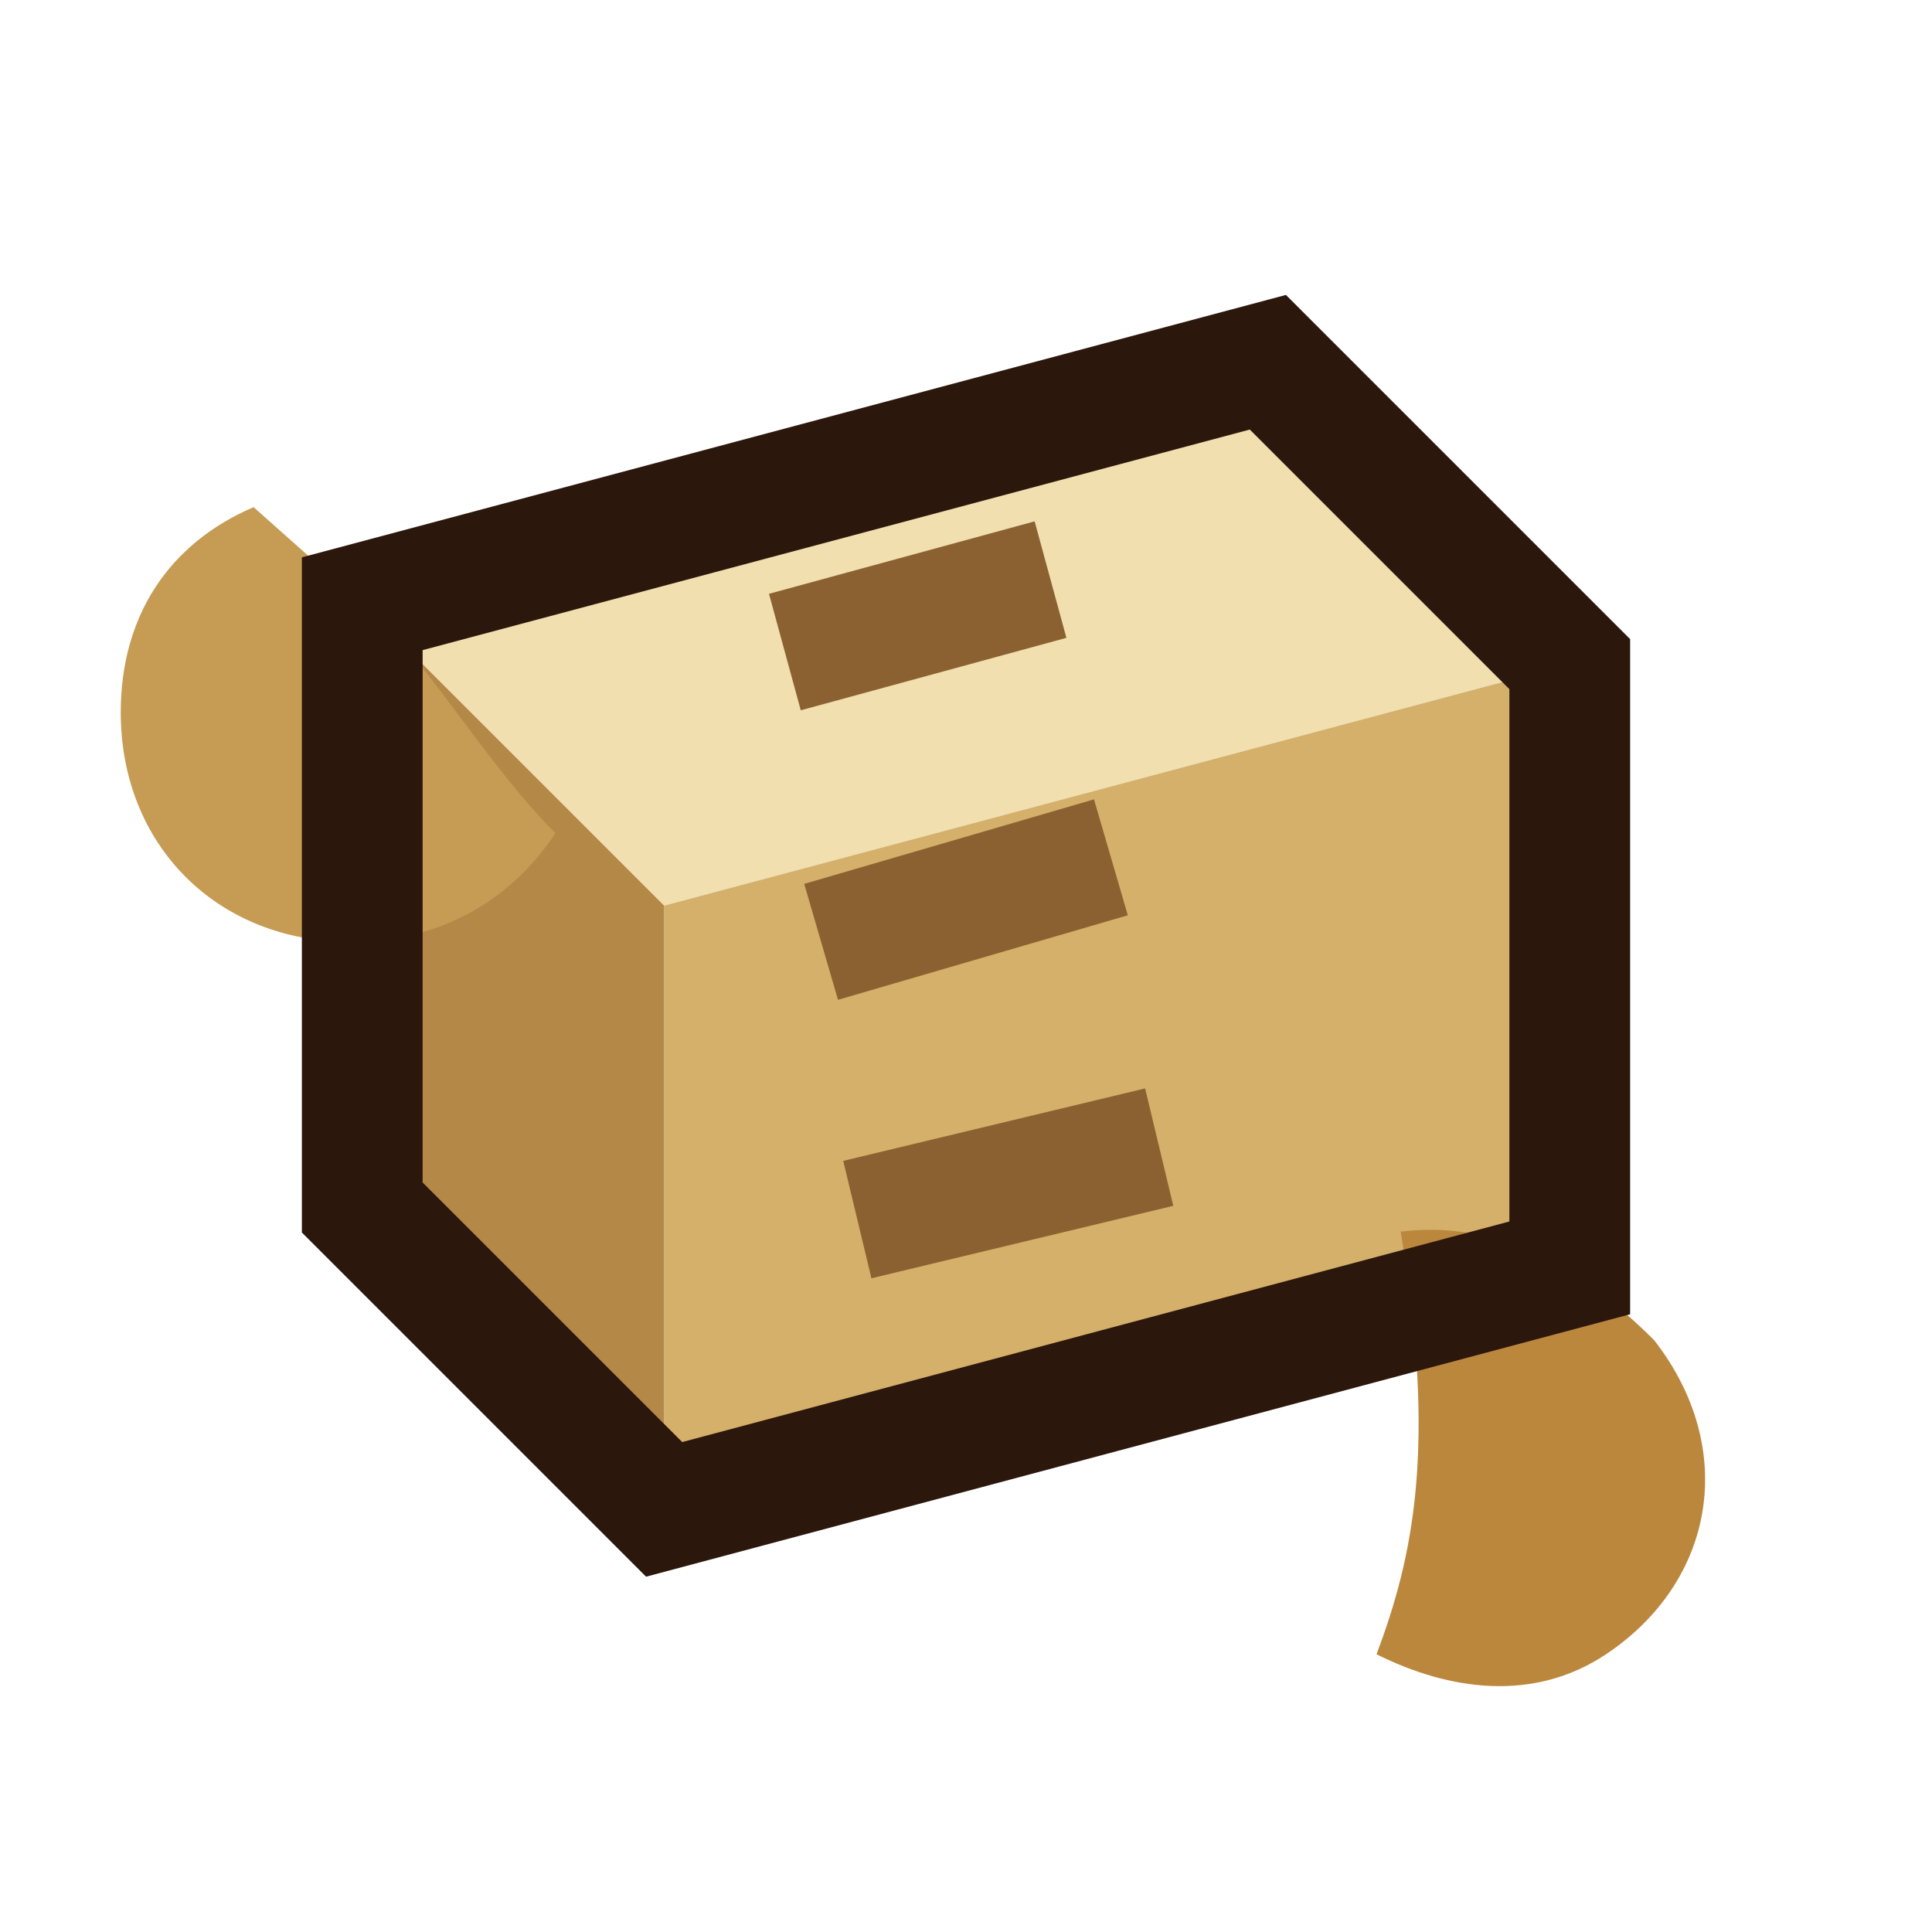
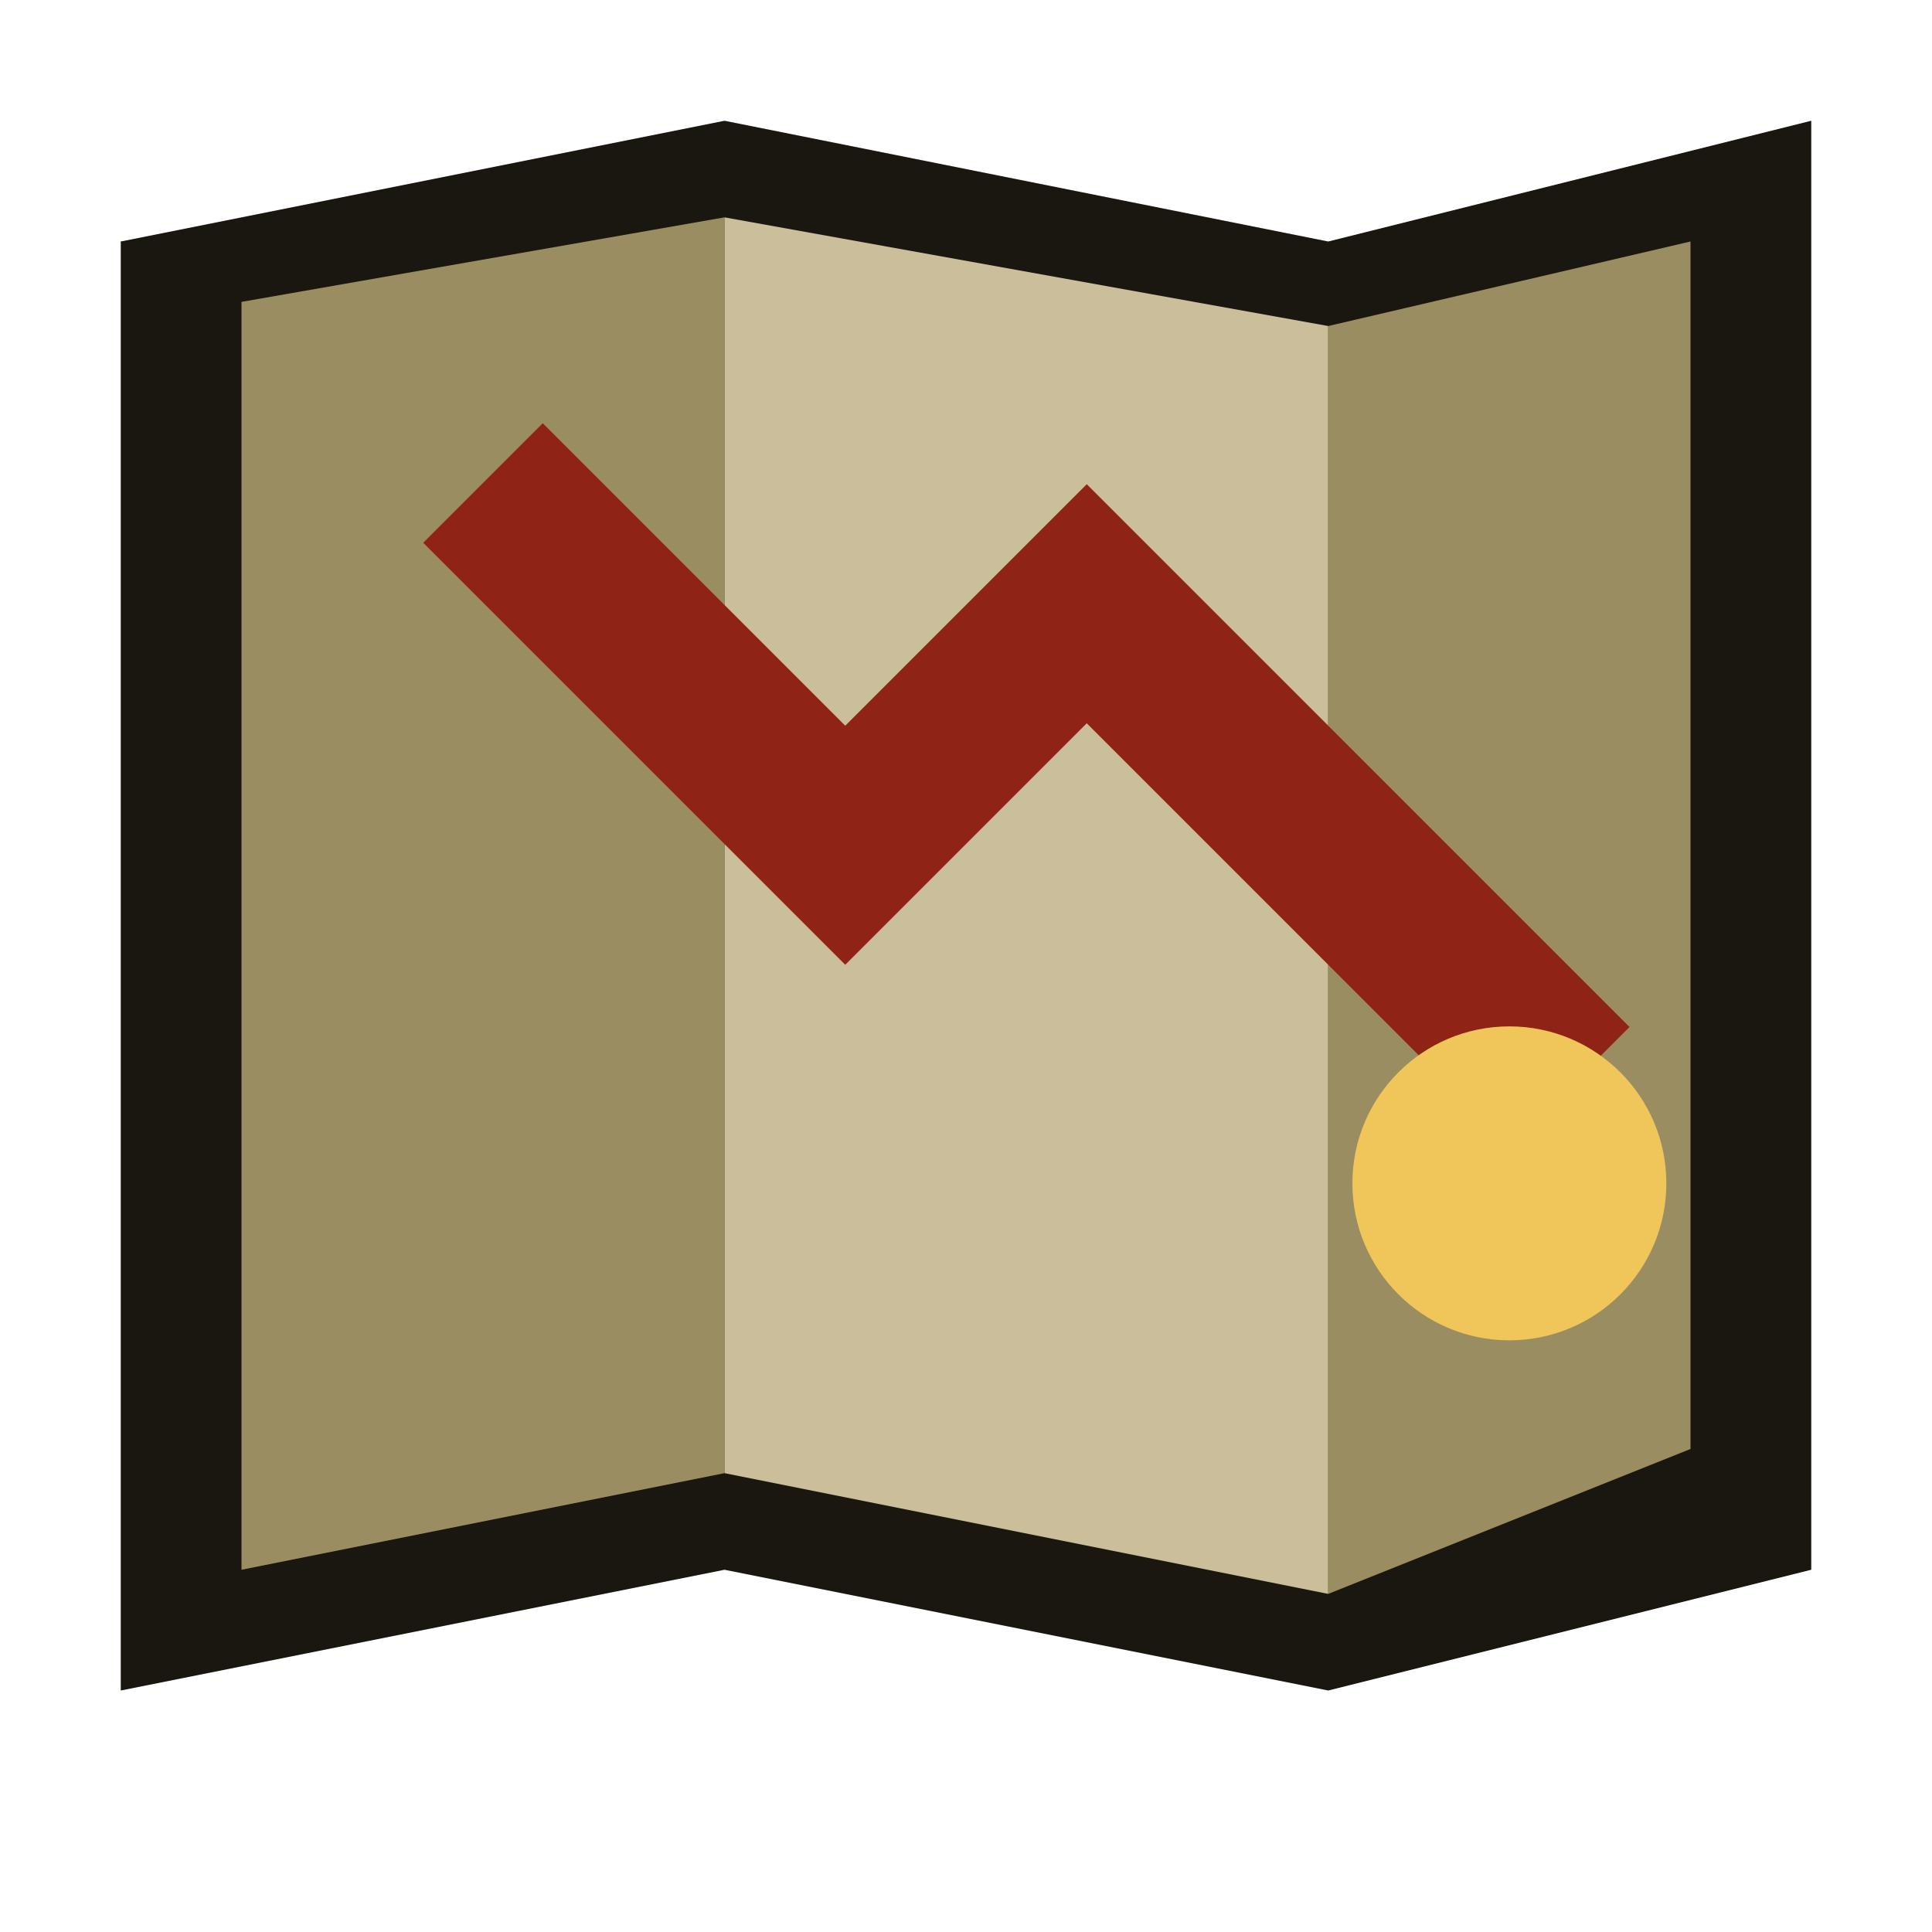
<svg xmlns="http://www.w3.org/2000/svg" viewBox="0 0 16 16">
-   <path d="M3 5L10.5 3L13 5.5L5.5 7.5Z" fill="#f1dfb0" />
-   <path d="M5.5 7.5L13 5.5V10.5L5.5 12.5Z" fill="#d4b06a" />
-   <path d="M3 5V10L5.5 12.5V7.5Z" fill="#b48947" />
-   <path d="M2.1 4.2C1.4 4.5 1 5.1 1 5.9C1 7 1.8 7.8 2.9 7.8C3.6 7.8 4.2 7.5 4.6 6.9C4 6.3 3.5 5.4 3 5Z" fill="#c69b53" />
-   <path d="M11.6 10.2C12.4 10.1 13.1 10.5 13.7 11.1C14.4 12 14.2 13.1 13.3 13.7C12.7 14.1 12 14 11.4 13.7C11.7 12.9 11.9 12 11.6 10.2Z" fill="#bb873d" />
-   <path d="M6.5 5.4L8.7 4.8M6.8 7.8L9.2 7.1M7.1 10.1L9.6 9.5" fill="none" stroke="#8c6131" stroke-width="1" />
-   <path d="M3 5L10.5 3L13 5.5V10.5L5.5 12.5L3 10Z" fill="none" stroke="#2c170d" stroke-width="1" />
+   <path d="M1 2L6 1L11 2L15 1V13L11 14L6 13L1 14Z" fill="#1a1610" />
+   <path d="M2 2.5L6 1.8V12.2L2 13Z" fill="#9a8d62" />
+   <path d="M6 1.8L11 2.7V13.2L6 12.2Z" fill="#cabf9a" />
+   <path d="M11 2.7L14 2V12L11 13.2Z" fill="#9a8d62" />
+   <path d="M4 4L7 7L9 5L13 9" fill="none" stroke="#8f2416" stroke-width="1.4" />
+   <path d="M12.5 8.5A1.3 1.3 0 1 0 12.5 11.1A1.3 1.3 0 1 0 12.5 8.5Z" fill="#f0c55a" />
</svg>
